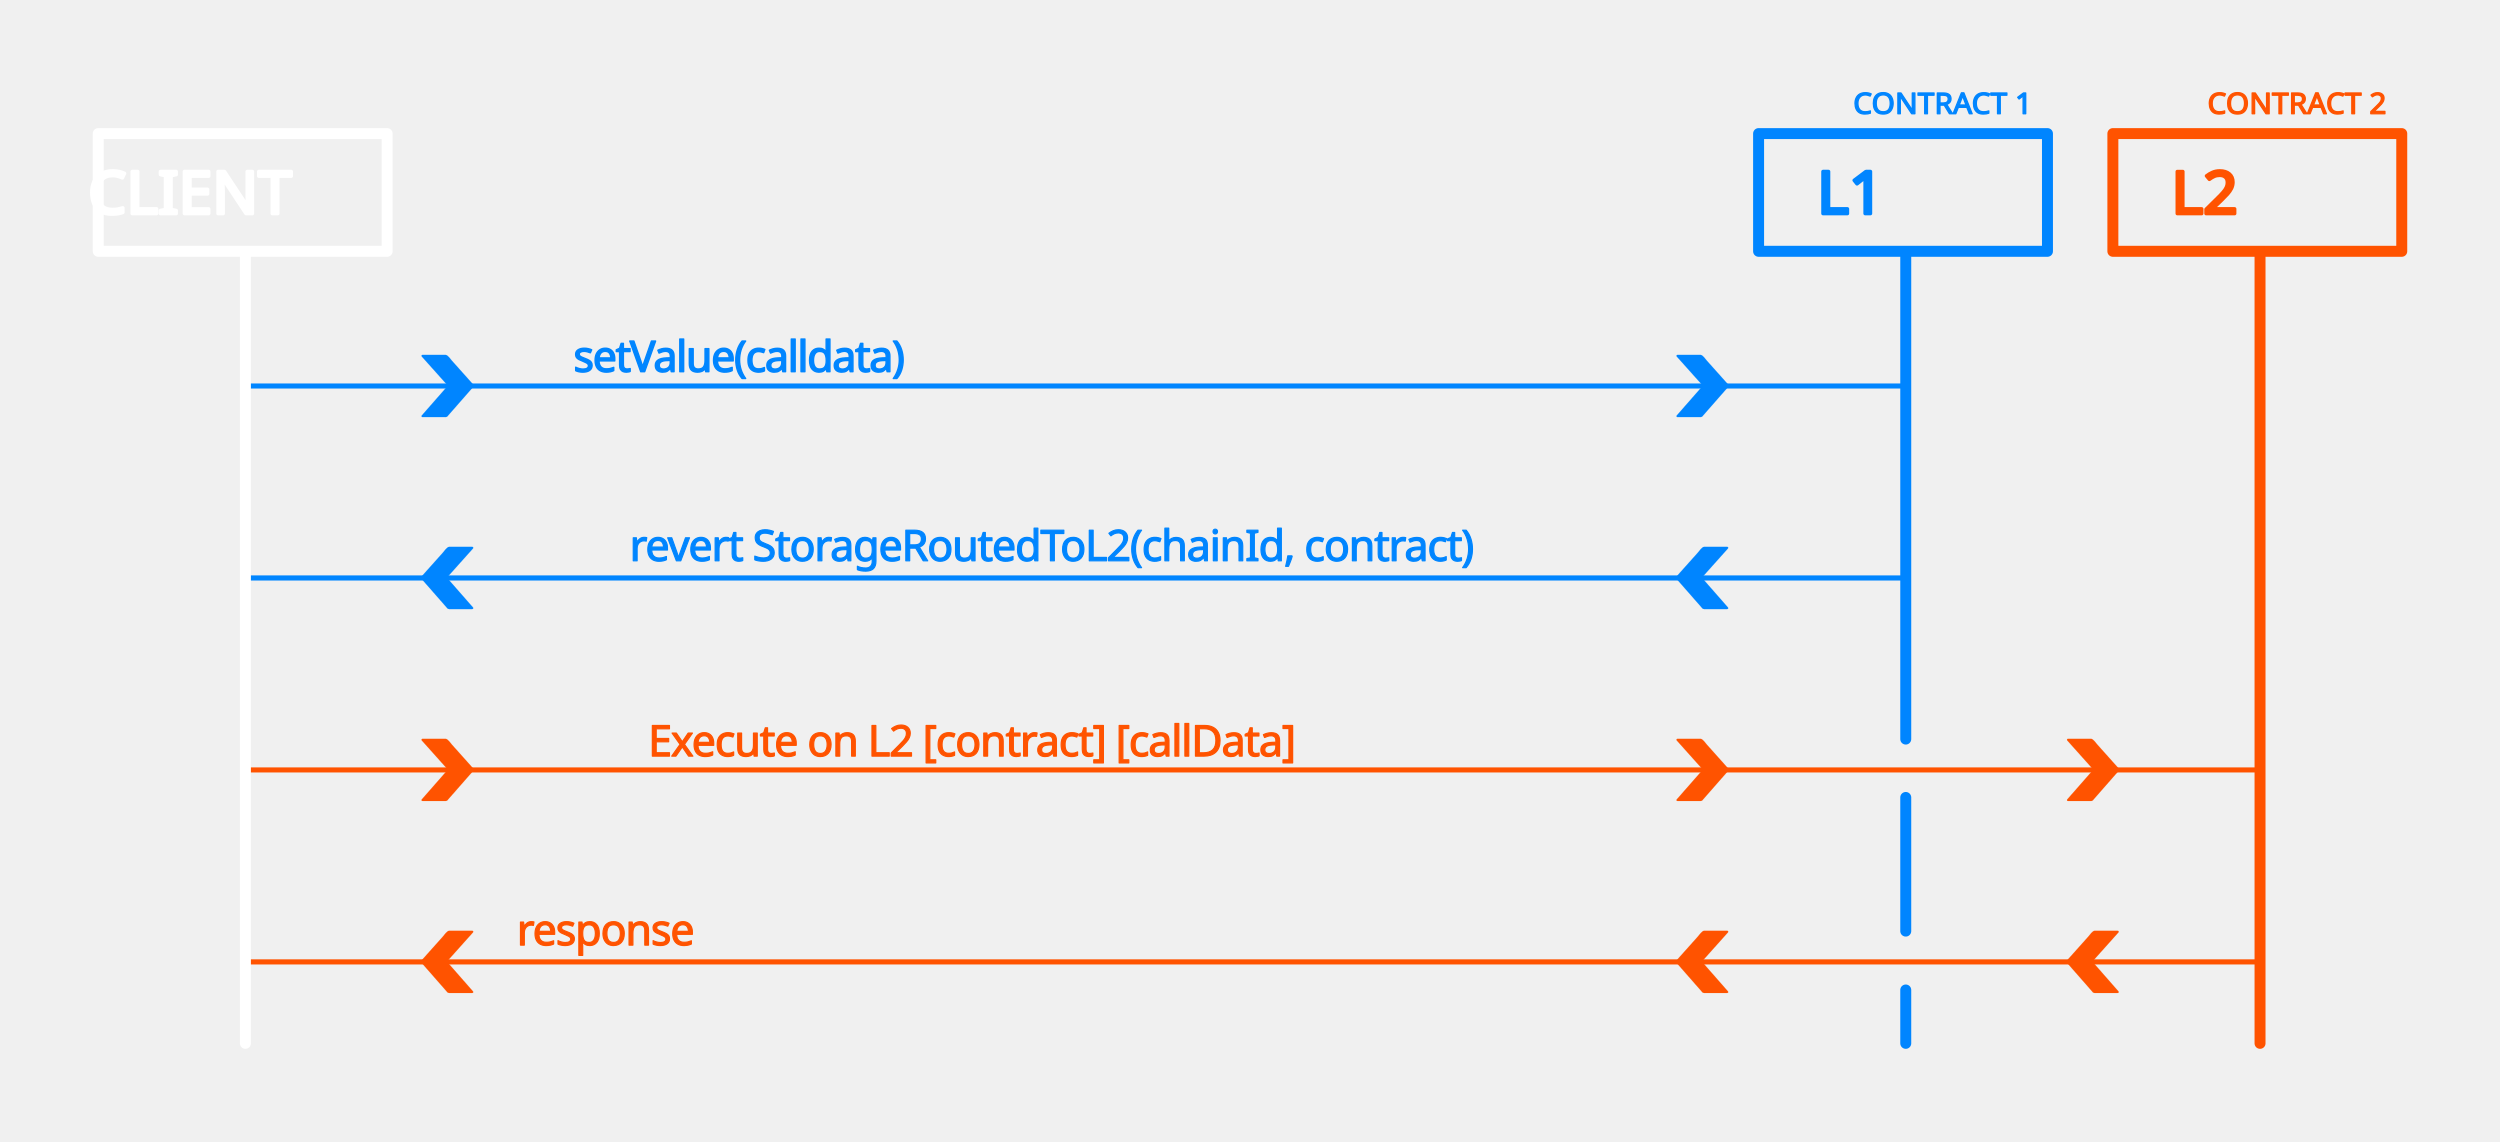
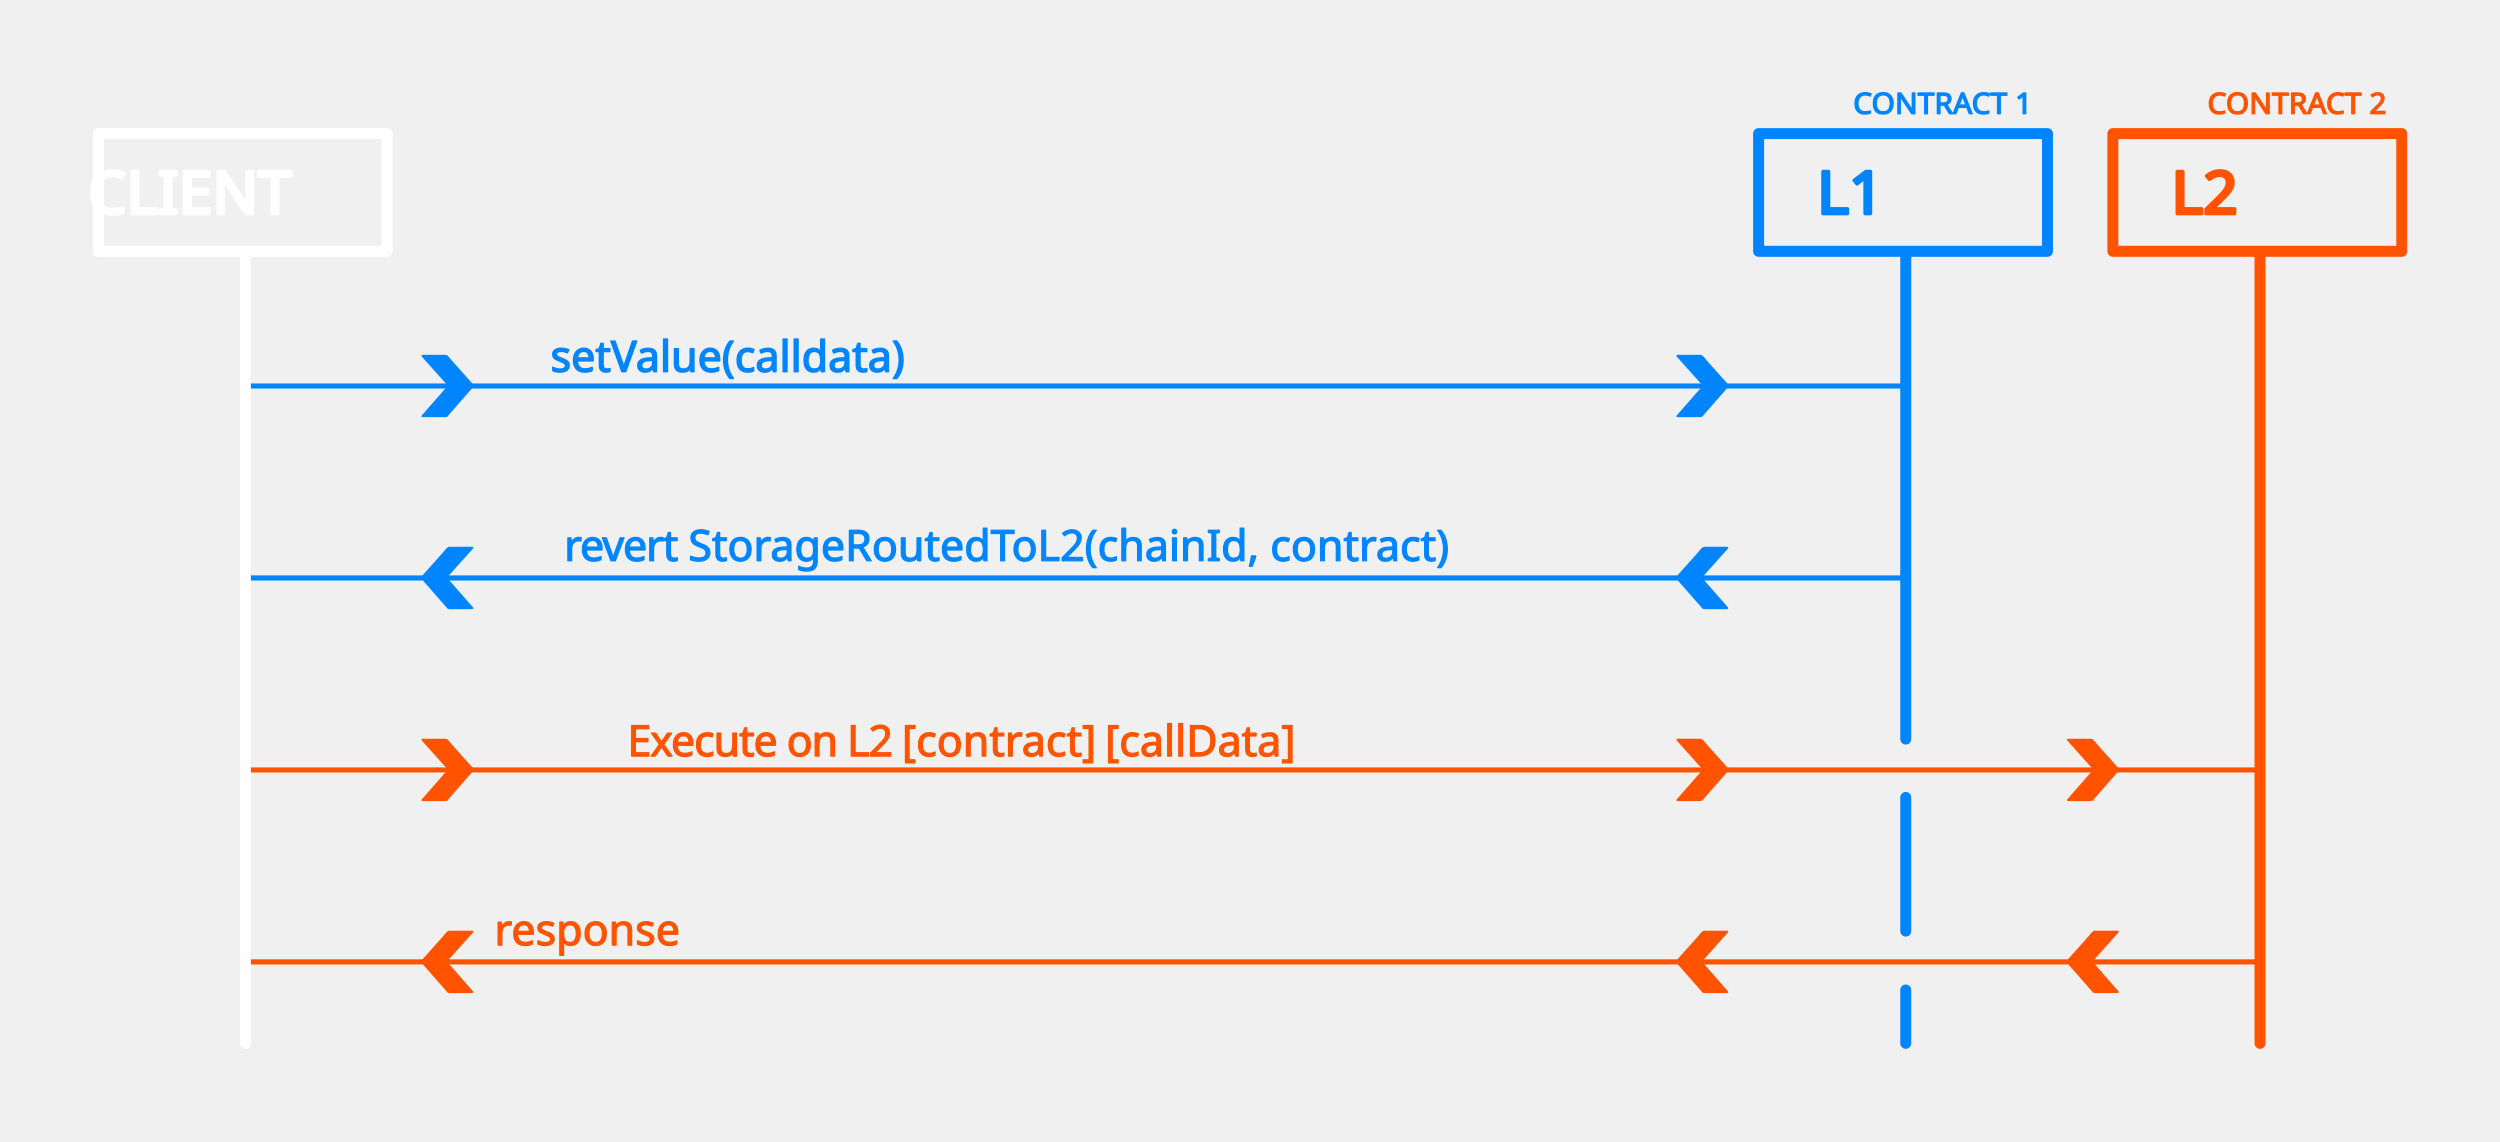
<svg xmlns="http://www.w3.org/2000/svg" xmlns:xlink="http://www.w3.org/1999/xlink" width="538.993mm" height="246.125mm" viewBox="0 0 538.993 246.125" version="1.1" id="svg6">
  <defs id="defs2">
    <rect x="258.608" y="35.355" width="130.437" height="286.727" id="rect1163" />
    <rect x="352.45" y="114.378" width="27.62" height="4.849" id="rect1482" />
    <linearGradient id="linearGradient1059">
      <stop style="stop-color:#000000;stop-opacity:1;" offset="0" id="stop1055" />
      <stop style="stop-color:#000000;stop-opacity:0;" offset="1" id="stop1057" />
    </linearGradient>
    <rect x="136.861" y="168.484" width="23.687" height="7.896" id="rect1202" />
    <linearGradient id="linearGradient1005">
      <stop style="stop-color:#000000;stop-opacity:1;" offset="0" id="stop1001" />
      <stop style="stop-color:#000000;stop-opacity:0;" offset="1" id="stop1003" />
    </linearGradient>
    <marker style="overflow:visible" id="Arrow2Mstart" refX="0" refY="0" orient="auto">
      <path transform="scale(0.6)" d="M 8.719,4.034 -2.207,0.016 8.719,-4.002 c -1.745,2.372 -1.735,5.617 -6e-7,8.035 z" style="fill:context-stroke;fill-rule:evenodd;stroke-width:0.625;stroke-linejoin:round" id="path1120" />
    </marker>
    <marker style="overflow:visible" id="Arrow2Lend" refX="0" refY="0" orient="auto">
      <path transform="matrix(-1.1,0,0,-1.1,-1.1,0)" d="M 8.719,4.034 -2.207,0.016 8.719,-4.002 c -1.745,2.372 -1.735,5.617 -6e-7,8.035 z" style="fill:context-stroke;fill-rule:evenodd;stroke-width:0.625;stroke-linejoin:round" id="path1117" />
    </marker>
    <marker style="overflow:visible" id="TriangleOutL" refX="0" refY="0" orient="auto">
      <path transform="scale(0.8)" style="fill:context-stroke;fill-rule:evenodd;stroke:context-stroke;stroke-width:1pt" d="M 5.77,0 -2.88,5 V -5 Z" id="path1238" />
    </marker>
    <marker style="overflow:visible" id="TriangleOutL-4" refX="0" refY="0" orient="auto">
      <path transform="scale(0.8)" style="fill:context-stroke;fill-rule:evenodd;stroke:context-stroke;stroke-width:1pt" d="M 5.77,0 -2.88,5 V -5 Z" id="path1238-7" />
    </marker>
    <marker style="overflow:visible" id="TriangleOutL-8" refX="0" refY="0" orient="auto">
      <path transform="scale(0.8)" style="fill:context-stroke;fill-rule:evenodd;stroke:context-stroke;stroke-width:1pt" d="M 5.77,0 -2.88,5 V -5 Z" id="path1238-3" />
    </marker>
    <marker style="overflow:visible" id="TriangleOutL-4-2" refX="0" refY="0" orient="auto">
      <path transform="scale(0.8)" style="fill:context-stroke;fill-rule:evenodd;stroke:context-stroke;stroke-width:1pt" d="M 5.77,0 -2.88,5 V -5 Z" id="path1238-7-8" />
    </marker>
    <linearGradient xlink:href="#linearGradient1005" id="linearGradient1007" x1="88.406" y1="45.401" x2="98.212" y2="45.401" gradientUnits="userSpaceOnUse" />
    <linearGradient xlink:href="#linearGradient1059" id="linearGradient1061" x1="86.907" y1="237.228" x2="177.445" y2="237.228" gradientUnits="userSpaceOnUse" />
  </defs>
  <g id="layer1" transform="translate(-33.41176,-65.063)">
-     <g id="g2230" transform="translate(-21.01786,9.730348)" style="fill:#ff5300;fill-opacity:1;stroke:#ff5300;stroke-opacity:1">
+     <g id="g2230" transform="translate(-23.31275,9.730348)" style="fill:#ff5300;fill-opacity:1;stroke:#ff5300;stroke-opacity:1">
      <text xml:space="preserve" style="font-size:9.269px;line-height:1.25;font-family:Palatino;-inkscape-font-specification:Palatino;font-variant-ligatures:none;text-align:center;letter-spacing:-0.242px;text-anchor:middle;fill:#ff5300;fill-opacity:1;stroke:#ff5300;stroke-width:0.257;stroke-linecap:round;stroke-linejoin:round;stroke-miterlimit:4;stroke-dasharray:none;stroke-opacity:1" x="272.025" y="218.355" id="text1278-7-4">
-         <tspan id="tspan1276-9-2" x="274.653" y="218.355" style="font-style:normal;font-variant:normal;font-weight:normal;font-stretch:normal;font-family:'SF Mono';-inkscape-font-specification:'SF Mono';fill:#ff5300;fill-opacity:1;stroke:#ff5300;stroke-width:0.257;stroke-linecap:round;stroke-linejoin:round;stroke-miterlimit:4;stroke-dasharray:none;stroke-opacity:1">Execute on L2 [contract] [callData]   </tspan>
+         <tspan id="tspan1276-9-2" x="274.653" y="218.355" style="font-style:normal;font-variant:normal;font-weight:normal;font-stretch:normal;font-family:'SF Mono';-inkscape-font-specification:'SF Mono';fill:#ff5300;fill-opacity:1;stroke:#ff5300;stroke-width:0.257;stroke-linecap:round;stroke-linejoin:round;stroke-miterlimit:4;stroke-dasharray:none;stroke-opacity:1">Execute on L2 [<tspan style="letter-spacing:0px" id="tspan964">contract</tspan>] [<tspan style="letter-spacing:0px" id="tspan966">callData</tspan>]   </tspan>
      </text>
    </g>
-     <g id="g1285" transform="translate(-15.54913,4.208755)" style="fill:#0085ff;fill-opacity:1;stroke:#0085ff;stroke-opacity:1">
-       <text xml:space="preserve" style="font-size:9.269px;line-height:1.25;font-family:Palatino;-inkscape-font-specification:Palatino;font-variant-ligatures:none;text-align:center;letter-spacing:-0.29px;text-anchor:middle;stroke:#0085ff;stroke-width:0.309;stroke-linecap:round;stroke-linejoin:round;stroke-miterlimit:4;stroke-dasharray:none;stroke-opacity:1;fill:#0085ff;fill-opacity:1" x="214.05" y="140.992" id="text1278">
-         <tspan id="tspan1276" x="216.629" y="140.992" style="font-style:normal;font-variant:normal;font-weight:normal;font-stretch:normal;font-size:9.269px;font-family:'SF Mono';-inkscape-font-specification:'SF Mono';stroke:#0085ff;stroke-width:0.309;stroke-linecap:round;stroke-linejoin:round;stroke-miterlimit:4;stroke-dasharray:none;stroke-opacity:1;fill:#0085ff;fill-opacity:1">setValue(calldata) </tspan>
+     <g id="g1285" transform="translate(-17.30903,4.208755)" style="fill:#0085ff;fill-opacity:1;stroke:#0085ff;stroke-opacity:1">
+       <text xml:space="preserve" style="font-size:9.269px;line-height:1.25;font-family:Palatino;-inkscape-font-specification:Palatino;font-variant-ligatures:none;text-align:center;letter-spacing:0px;text-anchor:middle;fill:#0085ff;fill-opacity:1;stroke:#0085ff;stroke-width:0.309;stroke-linecap:round;stroke-linejoin:round;stroke-miterlimit:4;stroke-dasharray:none;stroke-opacity:1" x="214.05" y="140.992" id="text1278">
+         <tspan id="tspan1276" x="216.919" y="140.992" style="font-style:normal;font-variant:normal;font-weight:normal;font-stretch:normal;font-size:9.269px;font-family:'SF Mono';-inkscape-font-specification:'SF Mono';fill:#0085ff;fill-opacity:1;stroke:#0085ff;stroke-width:0.309;stroke-linecap:round;stroke-linejoin:round;stroke-miterlimit:4;stroke-dasharray:none;stroke-opacity:1">setValue(calldata) </tspan>
      </text>
    </g>
    <text xml:space="preserve" style="font-style:normal;font-variant:normal;font-weight:normal;font-stretch:normal;font-size:5.875px;line-height:1.05;font-family:SPOTNIK;-inkscape-font-specification:SPOTNIK;font-variant-ligatures:none;text-align:center;letter-spacing:0.472px;text-anchor:middle;fill:#ff4f00;fill-opacity:1;stroke:#000000;stroke-width:0.803;stroke-linecap:round;stroke-linejoin:round;stroke-miterlimit:4;stroke-dasharray:none;stroke-opacity:1" x="187.271" y="146.442" id="text2139-0-1-8-8-8-0-0" transform="scale(1.047946,0.9542476)">
      <tspan style="font-style:normal;font-variant:normal;font-weight:normal;font-stretch:normal;font-family:SPOTNIK;-inkscape-font-specification:SPOTNIK;text-align:end;text-anchor:end;fill:#ff4f00;fill-opacity:1;stroke:#000000;stroke-width:0.803;stroke-linecap:round;stroke-linejoin:round;stroke-miterlimit:4;stroke-dasharray:none;stroke-opacity:1" x="187.271" y="146.442" id="tspan2163-0-2-6-4-3-4" />
    </text>
    <g id="g1162" transform="matrix(0.2723189,0,0,0.2723189,213.8516,218.0248)" />
    <g id="g1170" transform="translate(101.0709,4.805857)" style="fill:none">
      <path style="fill:none;fill-opacity:1;stroke:#0085ff;stroke-width:2.365;stroke-linecap:round;stroke-linejoin:round;stroke-miterlimit:4;stroke-dasharray:none;stroke-opacity:1" d="m 343.216,285.2 v -11.505 m 0,-12.694 v -28.814 m 0,-12.587 v -105.162 H 311.488 V 89.06 h 62.281 v 25.378 h -30.553" id="path1065-7" />
      <text xml:space="preserve" style="font-size:12.87px;line-height:1.25;font-family:Palatino;-inkscape-font-specification:Palatino;font-variant-ligatures:none;text-align:center;letter-spacing:0px;text-anchor:middle;stroke-width:0.771;stroke-miterlimit:4;stroke-dasharray:none;fill:#0085ff;fill-opacity:1;stroke:#0085ff;stroke-opacity:1;" x="338.129" y="107.736" id="text1098-9" transform="scale(1.013468,0.9867108)">
        <tspan id="tspan1096-9" x="338.129" y="107.736" style="font-style:normal;font-variant:normal;font-weight:normal;font-stretch:normal;font-family:'SF Mono';-inkscape-font-specification:'SF Mono';stroke:#0085ff;stroke-width:0.771;stroke-linecap:round;stroke-linejoin:round;stroke-miterlimit:4;stroke-dasharray:none;stroke-opacity:1;fill:#0085ff;fill-opacity:1;">L1</tspan>
      </text>
    </g>
    <g id="g1175" transform="translate(101.0709,4.2183)" style="stroke:#ff5300;stroke-opacity:1;fill:none">
      <path style="fill:none;fill-opacity:1;stroke:#ff5300;stroke-width:2.365;stroke-linecap:round;stroke-linejoin:round;stroke-miterlimit:4;stroke-dasharray:none;stroke-opacity:1" d="m 419.598,285.787 v -70.697 m 0,0 V 115.026 H 387.87 V 89.648 h 62.281 V 115.026 h -30.553" id="path1065-7-8" />
      <text xml:space="preserve" style="font-size:12.87px;line-height:1.25;font-family:Palatino;-inkscape-font-specification:Palatino;font-variant-ligatures:none;text-align:center;letter-spacing:0px;text-anchor:middle;fill:#ff5300;fill-opacity:1;stroke:#ff5300;stroke-width:0.771;stroke-miterlimit:4;stroke-dasharray:none;stroke-opacity:1;" x="413.496" y="108.332" id="text1098-9-0" transform="scale(1.013468,0.9867108)">
        <tspan id="tspan1096-9-8" x="413.496" y="108.332" style="font-style:normal;font-variant:normal;font-weight:normal;font-stretch:normal;font-family:'SF Mono';-inkscape-font-specification:'SF Mono';fill:#ff5300;fill-opacity:1;stroke:#ff5300;stroke-width:0.771;stroke-linecap:round;stroke-linejoin:round;stroke-miterlimit:4;stroke-dasharray:none;stroke-opacity:1;">L2</tspan>
      </text>
    </g>
    <text xml:space="preserve" id="text1161" style="font-size:14.111px;line-height:1.25;font-family:Palatino;-inkscape-font-specification:Palatino;font-variant-ligatures:none;text-align:center;letter-spacing:-0.368px;white-space:pre;shape-inside:url(#rect1163);" />
    <text xml:space="preserve" style="font-size:6.379px;line-height:1.25;font-family:Palatino;-inkscape-font-specification:Palatino;font-variant-ligatures:none;text-align:center;letter-spacing:0px;text-anchor:middle;fill:#0085ff;fill-opacity:1;stroke:#0085ff;stroke-width:0.282;stroke-miterlimit:4;stroke-dasharray:none;stroke-opacity:1" x="450.227" y="90.797" id="text1098-9-9" transform="scale(1.013468,0.9867108)">
      <tspan id="tspan1096-9-6" x="450.227" y="90.797" style="font-style:normal;font-variant:normal;font-weight:normal;font-stretch:normal;font-family:'SF Mono';-inkscape-font-specification:'SF Mono';fill:#0085ff;fill-opacity:1;stroke:#0085ff;stroke-width:0.282;stroke-linecap:round;stroke-linejoin:round;stroke-miterlimit:4;stroke-dasharray:none;stroke-opacity:1">CONTRACT 1</tspan>
    </text>
    <text xml:space="preserve" style="font-size:6.379px;line-height:1.25;font-family:Palatino;-inkscape-font-specification:Palatino;font-variant-ligatures:none;text-align:center;letter-spacing:0px;text-anchor:middle;fill:#ff5300;fill-opacity:1;stroke:#ff5300;stroke-width:0.282;stroke-miterlimit:4;stroke-dasharray:none;stroke-opacity:1" x="525.595" y="90.797" id="text1098-9-9-2" transform="scale(1.013468,0.9867108)">
      <tspan id="tspan1096-9-6-3" x="525.595" y="90.797" style="font-style:normal;font-variant:normal;font-weight:normal;font-stretch:normal;font-family:'SF Mono';-inkscape-font-specification:'SF Mono';fill:#ff5300;fill-opacity:1;stroke:#ff5300;stroke-width:0.282;stroke-linecap:round;stroke-linejoin:round;stroke-miterlimit:4;stroke-dasharray:none;stroke-opacity:1">CONTRACT 2</tspan>
    </text>
    <path style="fill:none;stroke:#0085ff;stroke-width:1.1;stroke-linecap:round;stroke-linejoin:round;stroke-miterlimit:4;stroke-dasharray:none;stroke-opacity:1" d="M 86.012,148.283 H 444.287" id="path1225" />
    <path style="fill:#0085ff;stroke:#0085ff;stroke-width:1.1;stroke-linecap:round;stroke-linejoin:round;stroke-miterlimit:4;stroke-dasharray:none;stroke-opacity:1;fill-opacity:1" d="M 86.012,189.67 H 444.287" id="path1225-4" />
    <path style="fill:none;stroke:#ff5300;stroke-width:1.1;stroke-linecap:round;stroke-linejoin:round;stroke-miterlimit:4;stroke-dasharray:none;stroke-opacity:1" d="M 86.012,231.056 H 520.669" id="path1225-8" />
    <path style="fill:#ff5300;stroke:#ff5300;stroke-width:1.1;stroke-linecap:round;stroke-linejoin:round;stroke-miterlimit:4;stroke-dasharray:none;stroke-opacity:1;fill-opacity:1" d="M 86.012,272.443 H 520.669" id="path1225-80" />
    <g id="g1291" transform="matrix(-0.02409993,0,0,0.02409993,136.5709,141.5783)" style="stroke:#0085ff;stroke-opacity:1;fill:#0085ff;fill-opacity:1">
      <g id="g1289" style="stroke:#0085ff;stroke-opacity:1;fill:#0085ff;fill-opacity:1">
        <path d="M 508.094,13.5 C 511.82,6.043 508.087,0 499.749,0 c 0,0 -205.77,0 -205.773,0 -19.045,0.006 -44.079,38.363 -56.512,52.262 -21.87,24.449 -186.59,207.547 -187.783,209.934 -3.727,7.458 -3.727,19.544 0,27.001 l 222.456,253.726 c 3.727,7.458 13.507,13.501 21.843,13.501 h 205.77 c 8.335,0 12.071,-6.043 8.345,-13.501 L 285.638,289.197 c -3.728,-7.457 -3.728,-19.544 0,-27.001 z" id="path1287" style="stroke:#0085ff;stroke-opacity:1;fill:#0085ff;fill-opacity:1" />
      </g>
    </g>
    <g id="g1291-1" transform="matrix(-0.02409993,0,0,0.02409993,407.1377,141.5783)" style="stroke:#0085ff;stroke-opacity:1;fill:#0085ff;fill-opacity:1">
      <g id="g1289-3" style="stroke:#0085ff;stroke-opacity:1;fill:#0085ff;fill-opacity:1">
        <path d="M 508.094,13.5 C 511.82,6.043 508.087,0 499.749,0 c 0,0 -205.77,0 -205.773,0 -19.045,0.006 -44.079,38.363 -56.512,52.262 -21.87,24.449 -186.59,207.547 -187.783,209.934 -3.727,7.458 -3.727,19.544 0,27.001 l 222.456,253.726 c 3.727,7.458 13.507,13.501 21.843,13.501 h 205.77 c 8.335,0 12.071,-6.043 8.345,-13.501 L 285.638,289.197 c -3.728,-7.457 -3.728,-19.544 0,-27.001 z" id="path1287-6" style="stroke:#0085ff;stroke-opacity:1;fill:#0085ff;fill-opacity:1" />
      </g>
    </g>
    <g id="g1285-3" transform="translate(63.55096,46.74286)" style="fill:#0085ff;fill-opacity:1;stroke:#0085ff;stroke-opacity:1">
      <text xml:space="preserve" style="font-size:9.269px;line-height:1.25;font-family:Palatino;-inkscape-font-specification:Palatino;font-variant-ligatures:none;text-align:center;letter-spacing:-0.242px;text-anchor:middle;fill:#0085ff;fill-opacity:1;stroke:#0085ff;stroke-width:0.257;stroke-linecap:round;stroke-linejoin:round;stroke-miterlimit:4;stroke-dasharray:none;stroke-opacity:1" x="204.16" y="139.236" id="text1278-7">
-         <tspan id="tspan1276-9" x="204.039" y="139.236" style="font-style:normal;font-variant:normal;font-weight:normal;font-stretch:normal;font-family:'SF Mono';-inkscape-font-specification:'SF Mono';fill:#0085ff;fill-opacity:1;stroke:#0085ff;stroke-width:0.257;stroke-linecap:round;stroke-linejoin:round;stroke-miterlimit:4;stroke-dasharray:none;stroke-opacity:1">revert StorageRoutedToL2(chainId, contract)</tspan>
+         <tspan id="tspan1276-9" x="204.16" y="139.236" style="font-style:normal;font-variant:normal;font-weight:normal;font-stretch:normal;font-family:'SF Mono';-inkscape-font-specification:'SF Mono';fill:#0085ff;fill-opacity:1;stroke:#0085ff;stroke-width:0.257;stroke-linecap:round;stroke-linejoin:round;stroke-miterlimit:4;stroke-dasharray:none;stroke-opacity:1">revert <tspan style="letter-spacing:0px" id="tspan962">StorageRoutedToL2(chainId, contract)</tspan>
+         </tspan>
      </text>
    </g>
    <g id="g1291-6" transform="matrix(0.02409993,0,0,0.02409993,123.1611,182.9649)" style="stroke:#0085ff;stroke-opacity:1;fill:#0085ff;fill-opacity:1">
      <g id="g1289-0" style="stroke:#0085ff;stroke-opacity:1;fill:#0085ff;fill-opacity:1">
        <path d="M 508.094,13.5 C 511.82,6.043 508.087,0 499.749,0 c 0,0 -205.77,0 -205.773,0 -19.045,0.006 -44.079,38.363 -56.512,52.262 -21.87,24.449 -186.59,207.547 -187.783,209.934 -3.727,7.458 -3.727,19.544 0,27.001 l 222.456,253.726 c 3.727,7.458 13.507,13.501 21.843,13.501 h 205.77 c 8.335,0 12.071,-6.043 8.345,-13.501 L 285.638,289.197 c -3.728,-7.457 -3.728,-19.544 0,-27.001 z" id="path1287-60" style="stroke:#0085ff;stroke-opacity:1;fill:#0085ff;fill-opacity:1" />
      </g>
    </g>
    <g id="g1291-1-2" transform="matrix(0.02409993,0,0,0.02409993,393.7279,182.9649)" style="stroke:#0085ff;stroke-opacity:1;fill:#0085ff;fill-opacity:1">
      <g id="g1289-3-5" style="stroke:#0085ff;stroke-opacity:1;fill:#0085ff;fill-opacity:1">
        <path d="M 508.094,13.5 C 511.82,6.043 508.087,0 499.749,0 c 0,0 -205.77,0 -205.773,0 -19.045,0.006 -44.079,38.363 -56.512,52.262 -21.87,24.449 -186.59,207.547 -187.783,209.934 -3.727,7.458 -3.727,19.544 0,27.001 l 222.456,253.726 c 3.727,7.458 13.507,13.501 21.843,13.501 h 205.77 c 8.335,0 12.071,-6.043 8.345,-13.501 L 285.638,289.197 c -3.728,-7.457 -3.728,-19.544 0,-27.001 z" id="path1287-6-2" style="stroke:#0085ff;stroke-opacity:1;fill:#0085ff;fill-opacity:1" />
      </g>
    </g>
    <g id="g1291-6-4" transform="matrix(-0.02409993,0,0,0.02409993,407.1377,224.3516)" style="stroke:#ff5300;stroke-opacity:1;fill:#ff5300;fill-opacity:1">
      <g id="g1289-0-5" style="stroke:#ff5300;stroke-opacity:1;fill:#ff5300;fill-opacity:1">
        <path d="M 508.094,13.5 C 511.82,6.043 508.087,0 499.749,0 c 0,0 -205.77,0 -205.773,0 -19.045,0.006 -44.079,38.363 -56.512,52.262 -21.87,24.449 -186.59,207.547 -187.783,209.934 -3.727,7.458 -3.727,19.544 0,27.001 l 222.456,253.726 c 3.727,7.458 13.507,13.501 21.843,13.501 h 205.77 c 8.335,0 12.071,-6.043 8.345,-13.501 L 285.638,289.197 c -3.728,-7.457 -3.728,-19.544 0,-27.001 z" id="path1287-60-3" style="stroke:#ff5300;stroke-opacity:1;fill:#ff5300;fill-opacity:1" />
      </g>
    </g>
    <g id="g1289-3-5-8" transform="matrix(-0.02409993,0,0,0.02409993,136.5709,224.3516)" style="stroke:#ff5300;stroke-opacity:1;fill:#ff5300;fill-opacity:1">
      <path d="M 508.094,13.5 C 511.82,6.043 508.087,0 499.749,0 c 0,0 -205.77,0 -205.773,0 -19.045,0.006 -44.079,38.363 -56.512,52.262 -21.87,24.449 -186.59,207.547 -187.783,209.934 -3.727,7.458 -3.727,19.544 0,27.001 l 222.456,253.726 c 3.727,7.458 13.507,13.501 21.843,13.501 h 205.77 c 8.335,0 12.071,-6.043 8.345,-13.501 L 285.638,289.197 c -3.728,-7.457 -3.728,-19.544 0,-27.001 z" id="path1287-6-2-8" style="stroke:#ff5300;stroke-opacity:1;fill:#ff5300;fill-opacity:1" />
    </g>
    <g id="g1291-6-4-2" transform="matrix(-0.02409993,0,0,0.02409993,491.3289,224.3516)" style="stroke:#ff5300;stroke-opacity:1;fill:#ff5300;fill-opacity:1">
      <g id="g1289-0-5-8" style="stroke:#ff5300;stroke-opacity:1;fill:#ff5300;fill-opacity:1">
        <path d="M 508.094,13.5 C 511.82,6.043 508.087,0 499.749,0 c 0,0 -205.77,0 -205.773,0 -19.045,0.006 -44.079,38.363 -56.512,52.262 -21.87,24.449 -186.59,207.547 -187.783,209.934 -3.727,7.458 -3.727,19.544 0,27.001 l 222.456,253.726 c 3.727,7.458 13.507,13.501 21.843,13.501 h 205.77 c 8.335,0 12.071,-6.043 8.345,-13.501 L 285.638,289.197 c -3.728,-7.457 -3.728,-19.544 0,-27.001 z" id="path1287-60-3-7" style="stroke:#ff5300;stroke-opacity:1;fill:#ff5300;fill-opacity:1" />
      </g>
    </g>
    <g id="g1291-6-4-2-3" transform="matrix(0.02409993,0,0,0.02409993,477.9191,265.7382)" style="stroke:#ff5300;stroke-opacity:1;fill:#ff5300;fill-opacity:1">
      <g id="g1289-0-5-8-0" style="stroke:#ff5300;stroke-opacity:1;fill:#ff5300;fill-opacity:1">
        <path d="M 508.094,13.5 C 511.82,6.043 508.087,0 499.749,0 c 0,0 -205.77,0 -205.773,0 -19.045,0.006 -44.079,38.363 -56.512,52.262 -21.87,24.449 -186.59,207.547 -187.783,209.934 -3.727,7.458 -3.727,19.544 0,27.001 l 222.456,253.726 c 3.727,7.458 13.507,13.501 21.843,13.501 h 205.77 c 8.335,0 12.071,-6.043 8.345,-13.501 L 285.638,289.197 c -3.728,-7.457 -3.728,-19.544 0,-27.001 z" id="path1287-60-3-7-2" style="stroke:#ff5300;stroke-opacity:1;fill:#ff5300;fill-opacity:1" />
      </g>
    </g>
    <g id="g1291-6-2" transform="matrix(0.02409993,0,0,0.02409993,123.1611,265.7382)" style="stroke:#ff5300;stroke-opacity:1;fill:#ff5300;fill-opacity:1">
      <g id="g1289-0-6" style="stroke:#ff5300;stroke-opacity:1;fill:#ff5300;fill-opacity:1">
        <path d="M 508.094,13.5 C 511.82,6.043 508.087,0 499.749,0 c 0,0 -205.77,0 -205.773,0 -19.045,0.006 -44.079,38.363 -56.512,52.262 -21.87,24.449 -186.59,207.547 -187.783,209.934 -3.727,7.458 -3.727,19.544 0,27.001 l 222.456,253.726 c 3.727,7.458 13.507,13.501 21.843,13.501 h 205.77 c 8.335,0 12.071,-6.043 8.345,-13.501 L 285.638,289.197 c -3.728,-7.457 -3.728,-19.544 0,-27.001 z" id="path1287-60-8" style="stroke:#ff5300;stroke-opacity:1;fill:#ff5300;fill-opacity:1" />
      </g>
    </g>
    <g id="g1291-1-2-5" transform="matrix(0.02409993,0,0,0.02409993,393.7279,265.7382)" style="stroke:#ff5300;stroke-opacity:1;fill:#ff5300;fill-opacity:1">
      <g id="g1289-3-5-5" style="stroke:#ff5300;stroke-opacity:1;fill:#ff5300;fill-opacity:1">
        <path d="M 508.094,13.5 C 511.82,6.043 508.087,0 499.749,0 c 0,0 -205.77,0 -205.773,0 -19.045,0.006 -44.079,38.363 -56.512,52.262 -21.87,24.449 -186.59,207.547 -187.783,209.934 -3.727,7.458 -3.727,19.544 0,27.001 l 222.456,253.726 c 3.727,7.458 13.507,13.501 21.843,13.501 h 205.77 c 8.335,0 12.071,-6.043 8.345,-13.501 L 285.638,289.197 c -3.728,-7.457 -3.728,-19.544 0,-27.001 z" id="path1287-6-2-9" style="stroke:#ff5300;stroke-opacity:1;fill:#ff5300;fill-opacity:1" />
      </g>
    </g>
-     <g id="g1285-3-4" transform="translate(-43.3903,129.1018)" style="fill:#ff5300;fill-opacity:1;stroke:#ff5300;stroke-opacity:1">
-       <text xml:space="preserve" style="font-size:9.269px;line-height:1.25;font-family:Palatino;-inkscape-font-specification:Palatino;font-variant-ligatures:none;text-align:center;letter-spacing:-0.242px;text-anchor:middle;fill:#ff5300;fill-opacity:1;stroke:#ff5300;stroke-width:0.257;stroke-linecap:round;stroke-linejoin:round;stroke-miterlimit:4;stroke-dasharray:none;stroke-opacity:1" x="214.903" y="139.724" id="text1278-7-8">
-         <tspan id="tspan1276-9-3" x="214.782" y="139.724" style="font-style:normal;font-variant:normal;font-weight:normal;font-stretch:normal;font-family:'SF Mono';-inkscape-font-specification:'SF Mono';fill:#ff5300;fill-opacity:1;stroke:#ff5300;stroke-width:0.257;stroke-linecap:round;stroke-linejoin:round;stroke-miterlimit:4;stroke-dasharray:none;stroke-opacity:1">response</tspan>
+     <g id="g1285-3-4" transform="translate(-46.77223,129.1018)" style="fill:#ff5300;fill-opacity:1;stroke:#ff5300;stroke-opacity:1">
+       <text xml:space="preserve" style="font-size:9.269px;line-height:1.25;font-family:Palatino;-inkscape-font-specification:Palatino;font-variant-ligatures:none;text-align:center;letter-spacing:0px;text-anchor:middle;fill:#ff5300;fill-opacity:1;stroke:#ff5300;stroke-width:0.257;stroke-linecap:round;stroke-linejoin:round;stroke-miterlimit:4;stroke-dasharray:none;stroke-opacity:1" x="214.903" y="139.724" id="text1278-7-8">
+         <tspan id="tspan1276-9-3" x="214.903" y="139.724" style="font-style:normal;font-variant:normal;font-weight:normal;font-stretch:normal;font-family:'SF Mono';-inkscape-font-specification:'SF Mono';fill:#ff5300;fill-opacity:1;stroke:#ff5300;stroke-width:0.257;stroke-linecap:round;stroke-linejoin:round;stroke-miterlimit:4;stroke-dasharray:none;stroke-opacity:1">response</tspan>
      </text>
    </g>
    <g id="g1159">
      <path style="fill:none;fill-opacity:0.375;stroke:#ffffff;stroke-width:2.365;stroke-linecap:round;stroke-linejoin:round;stroke-miterlimit:4;stroke-dasharray:none;stroke-opacity:1" d="M 86.322,290.006 V 119.244 H 54.594 V 93.866 H 116.875 V 119.244 H 86.322" id="path1065" />
      <text xml:space="preserve" style="font-size:12.87px;line-height:1.25;font-family:Palatino;-inkscape-font-specification:Palatino;font-variant-ligatures:none;text-align:center;letter-spacing:0px;text-anchor:middle;stroke-width:0.771;stroke-miterlimit:4;stroke-dasharray:none;stroke:#ffffff;stroke-opacity:1;fill:#ffffff;fill-opacity:1;" x="84.649" y="112.607" id="text1098" transform="scale(1.013468,0.9867108)">
        <tspan id="tspan1096" x="84.649" y="112.607" style="font-style:normal;font-variant:normal;font-weight:normal;font-stretch:normal;font-family:'SF Mono';-inkscape-font-specification:'SF Mono';stroke:#ffffff;stroke-width:0.771;stroke-linecap:round;stroke-linejoin:round;stroke-miterlimit:4;stroke-dasharray:none;stroke-opacity:1;fill:#ffffff;fill-opacity:1;">CLIENT</tspan>
      </text>
    </g>
  </g>
</svg>
